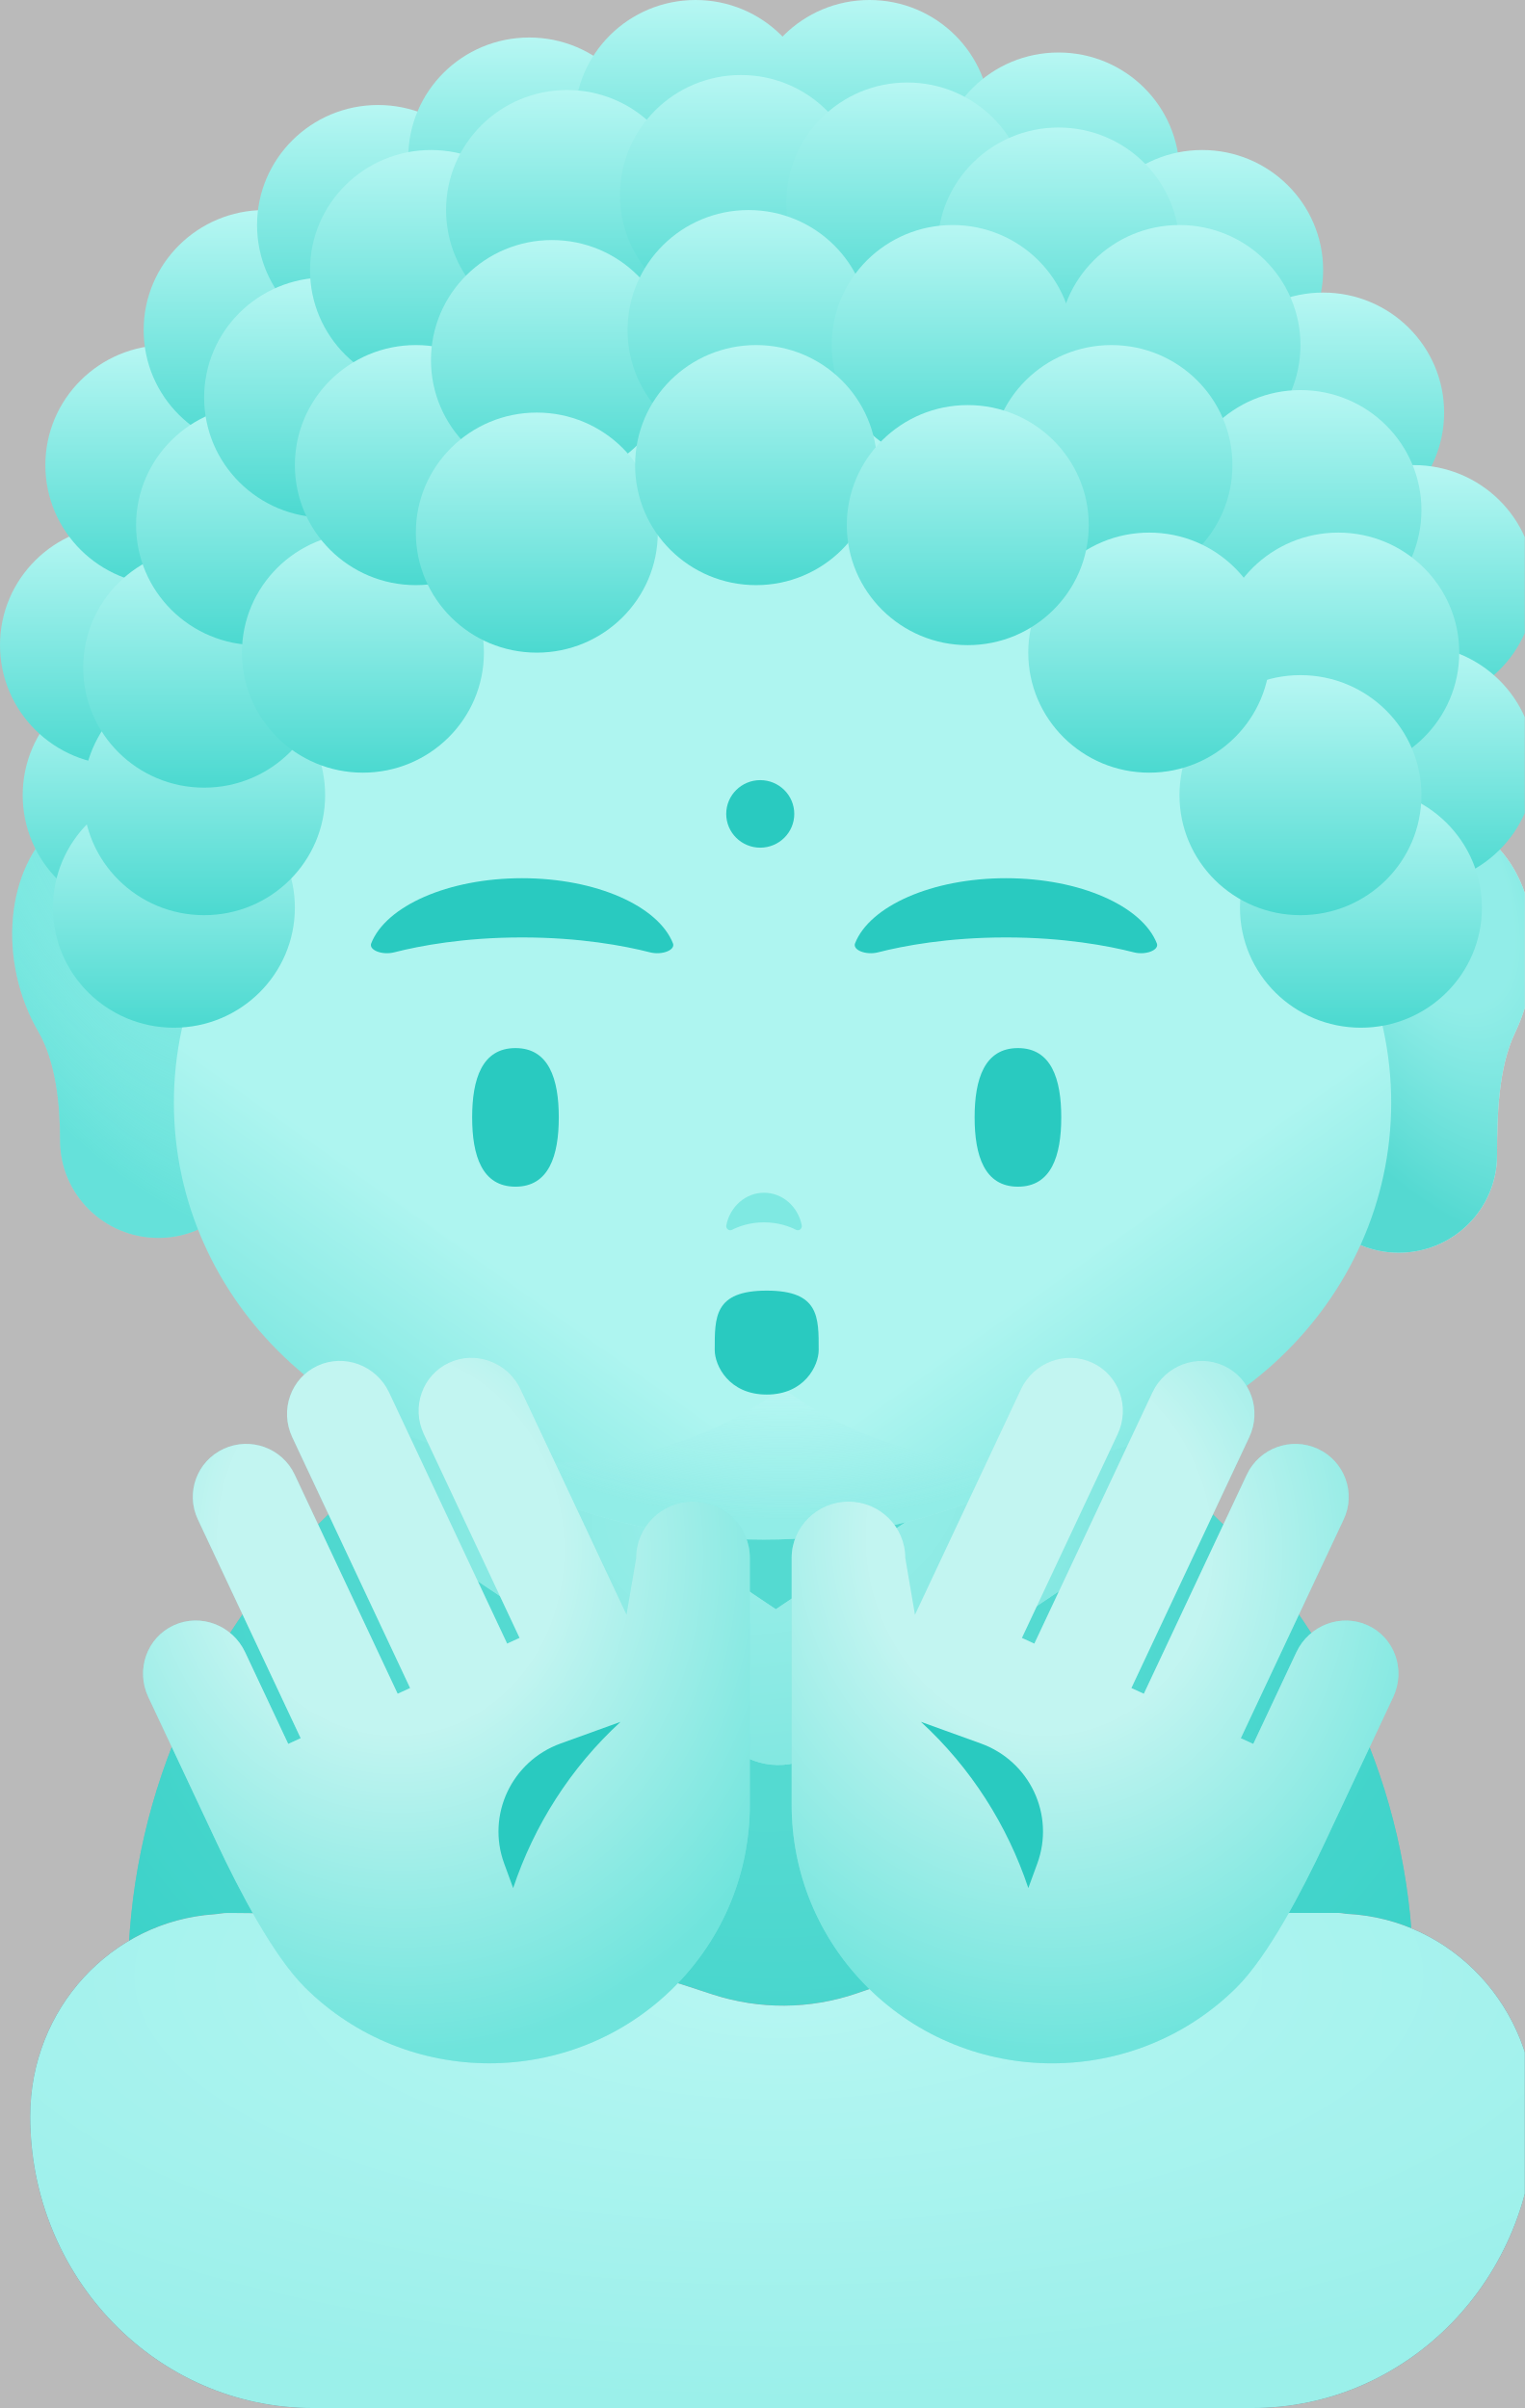
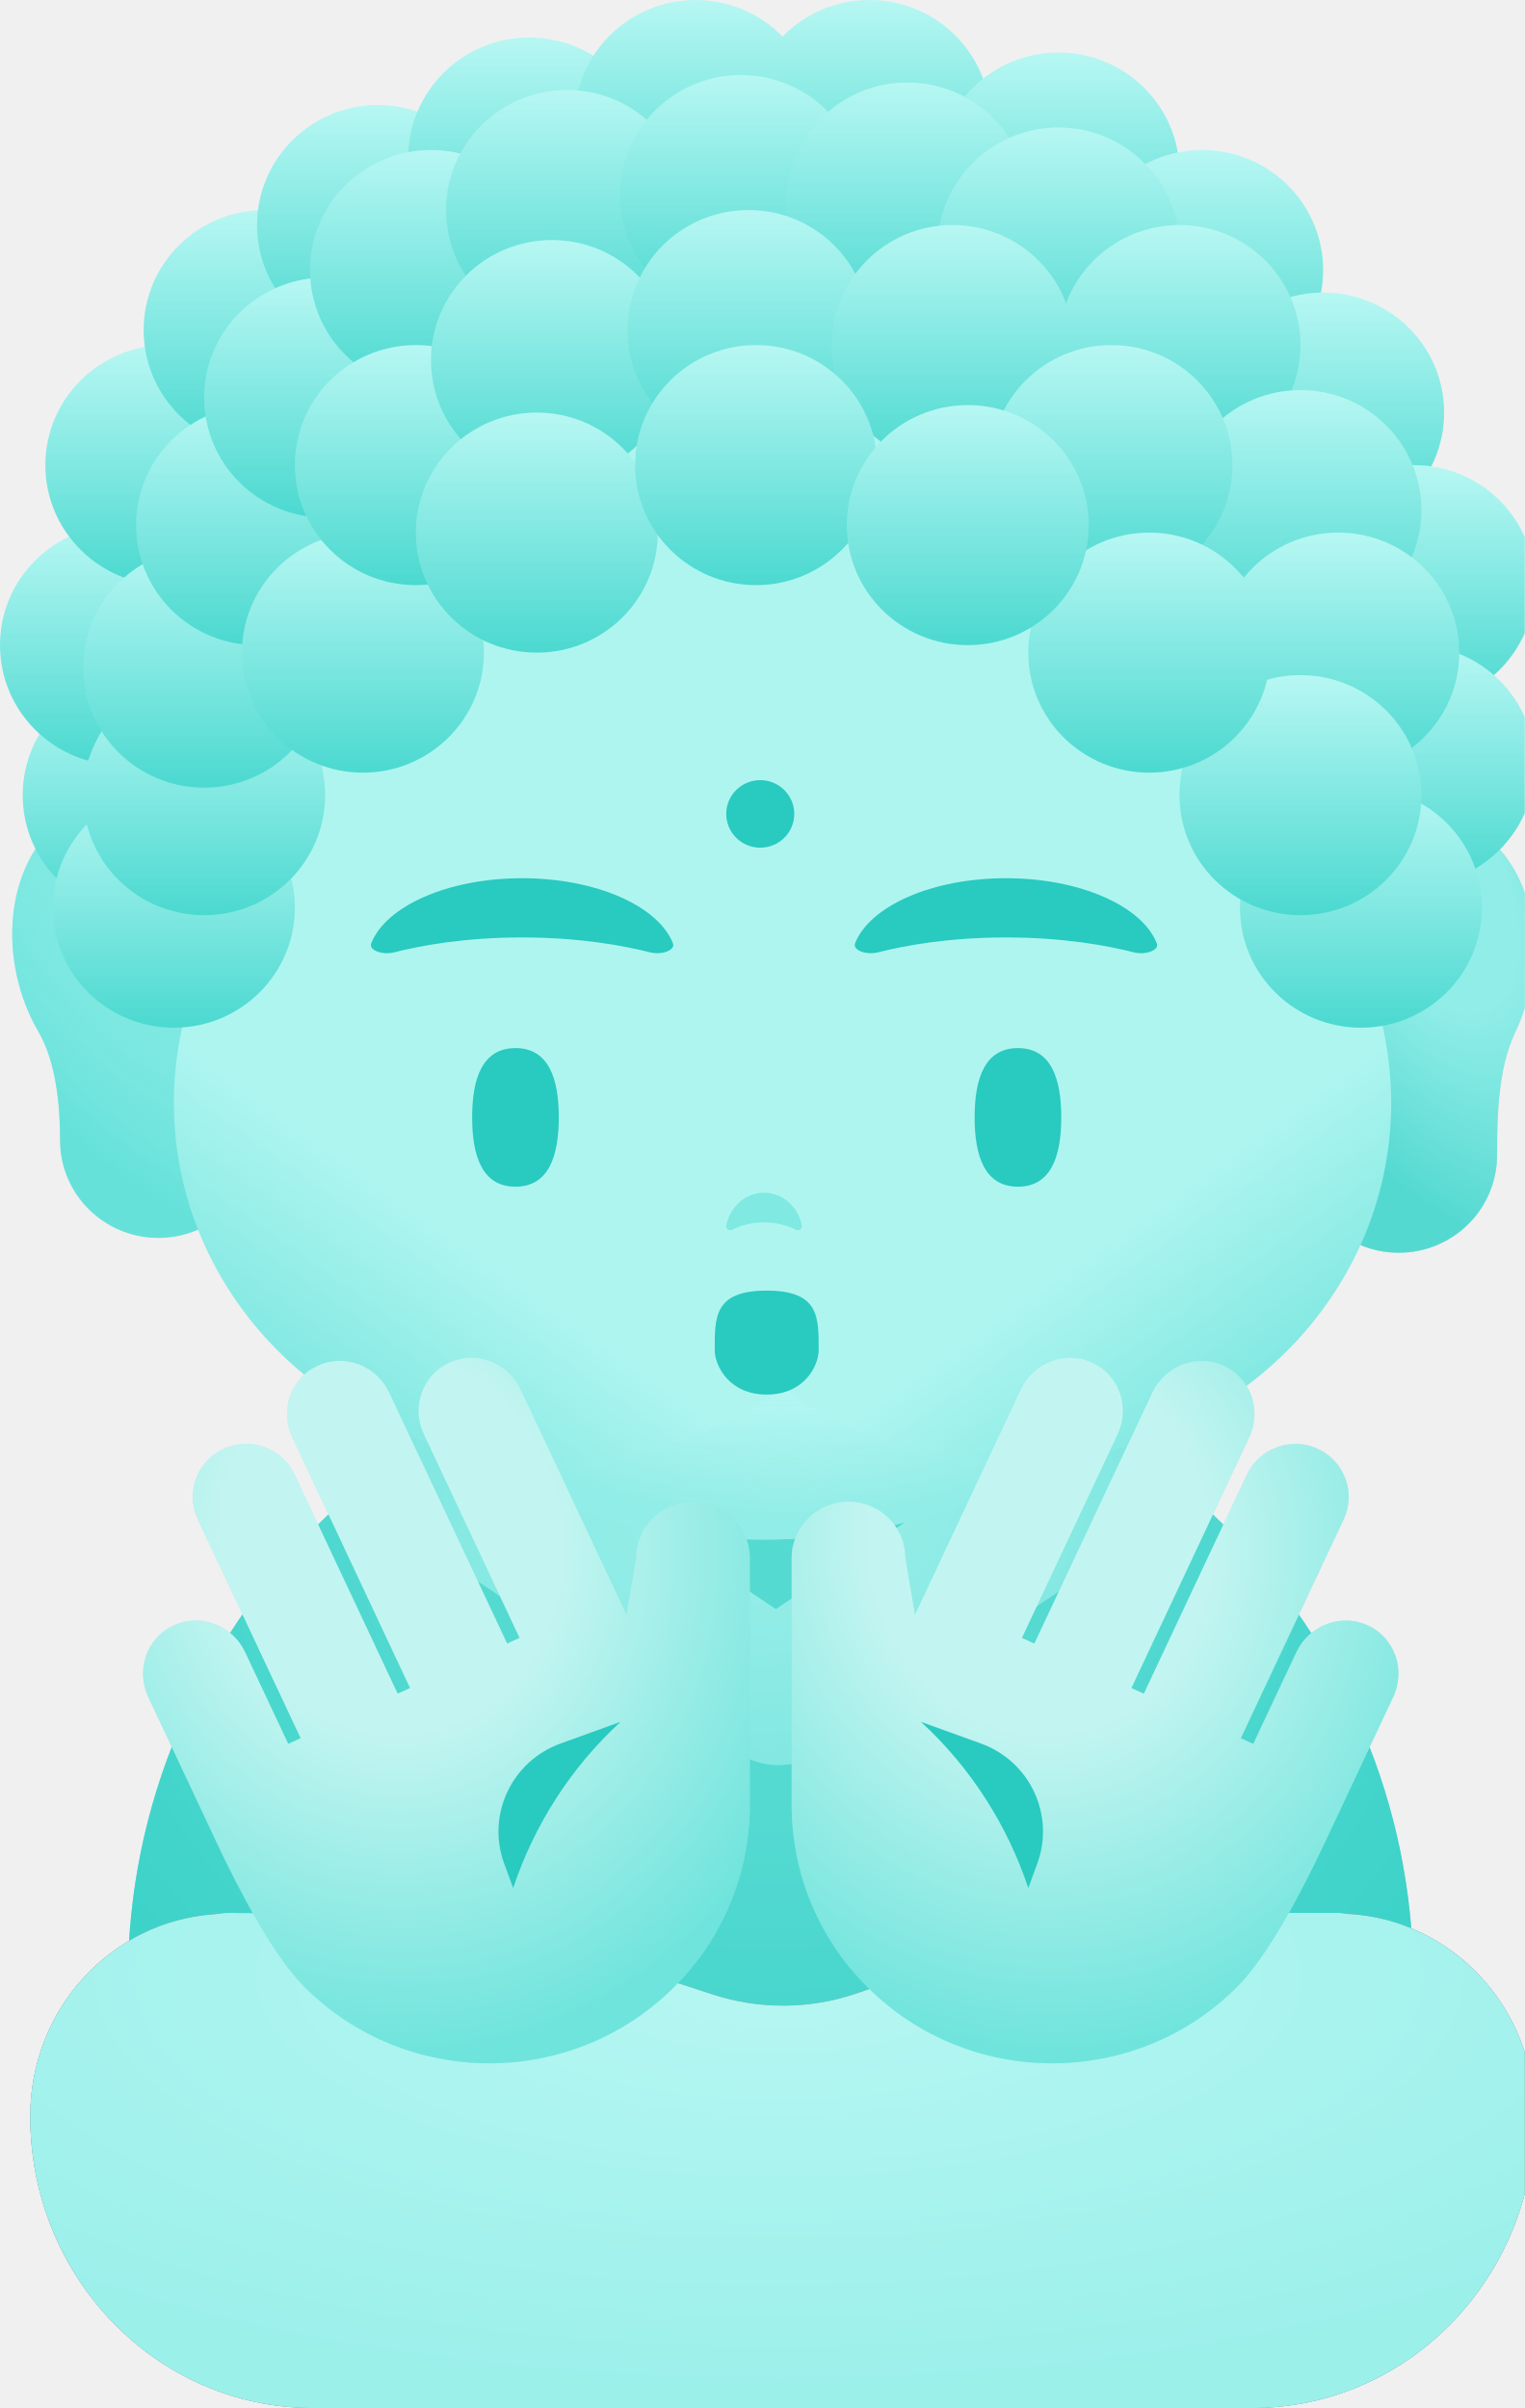
<svg xmlns="http://www.w3.org/2000/svg" width="88" height="139" viewBox="0 0 88 139" fill="none">
-   <rect width="88" height="139" fill="#F5F5F5" />
  <g id="ì ì Components">
-     <path d="M-4874 -694C-4874 -695.105 -4873.1 -696 -4872 -696H751C752.104 -696 753 -695.105 753 -694V6502C753 6503.1 752.104 6504 751 6504H-4872C-4873.1 6504 -4874 6503.1 -4874 6502V-694Z" fill="#2D2D2D" />
-     <path d="M-4872 -696V-695H751V-696V-697H-4872V-696ZM753 -694H752V6502H753H754V-694H753ZM751 6504V6503H-4872V6504V6505H751V6504ZM-4874 6502H-4873V-694H-4874H-4875V6502H-4874ZM-4872 6504V6503C-4872.55 6503 -4873 6502.55 -4873 6502H-4874H-4875C-4875 6503.66 -4873.66 6505 -4872 6505V6504ZM753 6502H752C752 6502.55 751.552 6503 751 6503V6504V6505C752.657 6505 754 6503.66 754 6502H753ZM751 -696V-695C751.552 -695 752 -694.552 752 -694H753H754C754 -695.657 752.657 -697 751 -697V-696ZM-4872 -696V-697C-4873.66 -697 -4875 -695.657 -4875 -694H-4874H-4873C-4873 -694.552 -4872.55 -695 -4872 -695V-696Z" fill="black" fill-opacity="0.1" />
    <g id="ë¶ì²">
-       <path d="M-608 -597C-608 -598.105 -607.105 -599 -606 -599H565C566.105 -599 567 -598.105 567 -597V1009C567 1010.1 566.105 1011 565 1011H-606C-607.105 1011 -608 1010.1 -608 1009V-597Z" fill="#BABABA" />
-       <path d="M-606 -599V-598H565V-599V-600H-606V-599ZM567 -597H566V1009H567H568V-597H567ZM565 1011V1010H-606V1011V1012H565V1011ZM-608 1009H-607V-597H-608H-609V1009H-608ZM-606 1011V1010C-606.552 1010 -607 1009.55 -607 1009H-608H-609C-609 1010.66 -607.657 1012 -606 1012V1011ZM567 1009H566C566 1009.55 565.552 1010 565 1010V1011V1012C566.657 1012 568 1010.66 568 1009H567ZM565 -599V-598C565.552 -598 566 -597.552 566 -597H567H568C568 -598.657 566.657 -600 565 -600V-599ZM-606 -599V-600C-607.657 -600 -609 -598.657 -609 -597H-608H-607C-607 -597.552 -606.552 -598 -606 -598V-599Z" fill="black" fill-opacity="0.1" />
      <g id="ë¶ì²_2">
        <rect x="-424.5" y="-520.5" width="563" height="691" rx="4.5" stroke="#9747FF" stroke-dasharray="10 5" />
        <g id="íì =ì°ë¦¼, ìì=ë¯¼í¸">
          <g id="art" clip-path="url(#clip0_260_4375)">
            <g id="ë¶ì²_3">
              <g id="Group 5">
                <g id="Rectangle 33">
                  <path d="M7.38 114.342C7.38 93.853 23.989 77.244 44.477 77.244C64.966 77.244 81.575 93.853 81.575 114.342V130.187H7.38V114.342Z" fill="#29CAC0" />
                  <path d="M7.38 114.342C7.38 93.853 23.989 77.244 44.477 77.244C64.966 77.244 81.575 93.853 81.575 114.342V130.187H7.38V114.342Z" fill="url(#paint0_radial_260_4375)" fill-opacity="0.5" />
                </g>
                <g id="Union">
                  <path d="M61.428 81.712C63.318 80.443 65.878 80.947 67.147 82.837C68.416 84.728 67.912 87.289 66.022 88.558L47.219 101.184C45.561 102.297 43.387 102.047 42.021 100.693C41.583 100.579 41.155 100.392 40.758 100.126L23.531 88.558C21.641 87.289 21.137 84.728 22.406 82.837C23.675 80.947 26.236 80.443 28.126 81.712L44.776 92.893L61.428 81.712Z" fill="#BBF7F3" />
                  <path d="M61.428 81.712C63.318 80.443 65.878 80.947 67.147 82.837C68.416 84.728 67.912 87.289 66.022 88.558L47.219 101.184C45.561 102.297 43.387 102.047 42.021 100.693C41.583 100.579 41.155 100.392 40.758 100.126L23.531 88.558C21.641 87.289 21.137 84.728 22.406 82.837C23.675 80.947 26.236 80.443 28.126 81.712L44.776 92.893L61.428 81.712Z" fill="url(#paint1_radial_260_4375)" fill-opacity="0.5" />
                </g>
                <path id="Union_2" d="M76.784 48.502C78.435 46.458 81.506 46.87 83.738 47.355C87.269 48.124 89.295 52.534 88.263 57.206C88.072 58.068 87.791 58.878 87.436 59.622C86.465 61.66 86.401 64.427 86.401 66.685C86.401 69.794 83.862 72.314 80.728 72.314C77.596 72.314 75.056 69.794 75.056 66.685C75.056 63.997 75.552 60.645 75.266 57.972C75.145 56.847 75.206 55.644 75.476 54.424C75.855 52.705 75.824 49.692 76.784 48.502Z" fill="#FFDBE4" />
                <g id="Union_3">
                  <path d="M76.784 48.502C78.435 46.458 81.506 46.87 83.738 47.355C87.269 48.124 89.295 52.534 88.263 57.206C88.072 58.068 87.791 58.878 87.436 59.622C86.465 61.66 86.401 64.427 86.401 66.685C86.401 69.794 83.862 72.314 80.728 72.314C77.596 72.314 75.056 69.794 75.056 66.685C75.056 63.997 75.552 60.645 75.266 57.972C75.145 56.847 75.206 55.644 75.476 54.424C75.855 52.705 75.824 49.692 76.784 48.502Z" fill="#7FE9E2" />
                  <path d="M76.784 48.502C78.435 46.458 81.506 46.87 83.738 47.355C87.269 48.124 89.295 52.534 88.263 57.206C88.072 58.068 87.791 58.878 87.436 59.622C86.465 61.66 86.401 64.427 86.401 66.685C86.401 69.794 83.862 72.314 80.728 72.314C77.596 72.314 75.056 69.794 75.056 66.685C75.056 63.997 75.552 60.645 75.266 57.972C75.145 56.847 75.206 55.644 75.476 54.424C75.855 52.705 75.824 49.692 76.784 48.502Z" fill="url(#paint2_radial_260_4375)" fill-opacity="0.5" />
                </g>
                <g id="Union_4">
                  <path d="M5.498 46.497C7.73 46.011 10.802 45.599 12.452 47.644C13.412 48.834 13.381 51.847 13.761 53.565C13.961 54.471 14.046 55.367 14.027 56.228C13.964 59.167 14.813 62.886 14.813 65.826C14.813 68.935 12.273 71.456 9.14 71.456C6.007 71.456 3.468 68.935 3.468 65.826C3.468 63.775 3.237 61.306 2.205 59.533C1.657 58.591 1.232 57.517 0.973 56.348C-0.059 51.676 1.967 47.265 5.498 46.497Z" fill="#7FE9E2" />
                  <path d="M5.498 46.497C7.73 46.011 10.802 45.599 12.452 47.644C13.412 48.834 13.381 51.847 13.761 53.565C13.961 54.471 14.046 55.367 14.027 56.228C13.964 59.167 14.813 62.886 14.813 65.826C14.813 68.935 12.273 71.456 9.14 71.456C6.007 71.456 3.468 68.935 3.468 65.826C3.468 63.775 3.237 61.306 2.205 59.533C1.657 58.591 1.232 57.517 0.973 56.348C-0.059 51.676 1.967 47.265 5.498 46.497Z" fill="url(#paint3_radial_260_4375)" fill-opacity="0.5" />
                </g>
                <path id="Vector" d="M45.066 87.74C63.578 87.74 78.584 72.849 78.584 54.479C78.584 36.109 63.578 21.218 45.066 21.218C26.555 21.218 11.548 36.109 11.548 54.479C11.548 72.849 26.555 87.74 45.066 87.74Z" fill="url(#paint4_linear_260_4375)" />
                <g id="Vector_2">
                  <path d="M44.91 88.01C63.573 88.01 78.702 73.312 78.702 55.181C78.702 37.05 63.573 22.352 44.91 22.352C26.247 22.352 11.118 37.05 11.118 55.181C11.118 73.312 26.247 88.01 44.91 88.01Z" fill="#B7F7F3" />
                  <path d="M44.91 88.01C63.573 88.01 78.702 73.312 78.702 55.181C78.702 37.05 63.573 22.352 44.91 22.352C26.247 22.352 11.118 37.05 11.118 55.181C11.118 73.312 26.247 88.01 44.91 88.01Z" fill="url(#paint5_radial_260_4375)" fill-opacity="0.5" />
                </g>
                <g id="Vector_3">
                  <path d="M44.079 88.874C62.59 88.874 77.597 73.983 77.597 55.613C77.597 37.243 62.59 22.352 44.079 22.352C25.567 22.352 10.56 37.243 10.56 55.613C10.56 73.983 25.567 88.874 44.079 88.874Z" fill="#B7F7F3" />
                  <path d="M44.079 88.874C62.59 88.874 77.597 73.983 77.597 55.613C77.597 37.243 62.59 22.352 44.079 22.352C25.567 22.352 10.56 37.243 10.56 55.613C10.56 73.983 25.567 88.874 44.079 88.874Z" fill="url(#paint6_radial_260_4375)" fill-opacity="0.5" />
                </g>
                <path id="Vector_4" d="M31.854 84.439C43.904 84.439 53.673 75.133 53.673 63.654C53.673 52.175 43.904 42.869 31.854 42.869C19.805 42.869 10.036 52.175 10.036 63.654C10.036 75.133 19.805 84.439 31.854 84.439Z" fill="url(#paint7_linear_260_4375)" />
                <path id="Vector_5" d="M58.474 84.439C70.523 84.439 80.292 75.133 80.292 63.654C80.292 52.175 70.523 42.869 58.474 42.869C46.424 42.869 36.655 52.175 36.655 63.654C36.655 75.133 46.424 84.439 58.474 84.439Z" fill="url(#paint8_linear_260_4375)" />
                <path id="Vector_6" d="M45.202 77.134C64.723 77.134 80.548 61.431 80.548 42.06C80.548 22.688 64.723 6.985 45.202 6.985C25.681 6.985 9.856 22.688 9.856 42.06C9.856 61.431 25.681 77.134 45.202 77.134Z" fill="#AEF5F0" />
                <g id="Group 44">
                  <path id="Vector_7" d="M8.291 52.828C12.147 52.828 15.273 49.726 15.273 45.9C15.273 42.074 12.147 38.972 8.291 38.972C4.435 38.972 1.31 42.074 1.31 45.9C1.31 49.726 4.435 52.828 8.291 52.828Z" fill="url(#paint9_linear_260_4375)" />
                  <path id="Vector_8" d="M6.982 44.168C10.838 44.168 13.964 41.066 13.964 37.24C13.964 33.413 10.838 30.311 6.982 30.311C3.126 30.311 0 33.413 0 37.24C0 41.066 3.126 44.168 6.982 44.168Z" fill="url(#paint10_linear_260_4375)" />
                  <path id="Vector_9" d="M9.6 33.776C13.456 33.776 16.582 30.674 16.582 26.848C16.582 23.021 13.456 19.919 9.6 19.919C5.744 19.919 2.618 23.021 2.618 26.848C2.618 30.674 5.744 33.776 9.6 33.776Z" fill="url(#paint11_linear_260_4375)" />
                  <path id="Vector_10" d="M15.273 25.981C19.129 25.981 22.255 22.879 22.255 19.053C22.255 15.226 19.129 12.125 15.273 12.125C11.417 12.125 8.291 15.226 8.291 19.053C8.291 22.879 11.417 25.981 15.273 25.981Z" fill="url(#paint12_linear_260_4375)" />
                  <path id="Vector_11" d="M21.818 19.919C25.674 19.919 28.8 16.817 28.8 12.991C28.8 9.164 25.674 6.062 21.818 6.062C17.962 6.062 14.836 9.164 14.836 12.991C14.836 16.817 17.962 19.919 21.818 19.919Z" fill="url(#paint13_linear_260_4375)" />
                  <path id="Vector_12" d="M30.545 16.022C34.401 16.022 37.527 12.92 37.527 9.094C37.527 5.267 34.401 2.165 30.545 2.165C26.689 2.165 23.564 5.267 23.564 9.094C23.564 12.92 26.689 16.022 30.545 16.022Z" fill="url(#paint14_linear_260_4375)" />
                  <path id="Vector_13" d="M40.146 13.857C44.002 13.857 47.128 10.755 47.128 6.928C47.128 3.102 44.002 -0 40.146 -0C36.29 -0 33.164 3.102 33.164 6.928C33.164 10.755 36.29 13.857 40.146 13.857Z" fill="url(#paint15_linear_260_4375)" />
                  <path id="Vector_14" d="M50.182 13.857C54.038 13.857 57.164 10.755 57.164 6.928C57.164 3.102 54.038 -9.15527e-05 50.182 -9.15527e-05C46.326 -9.15527e-05 43.2 3.102 43.2 6.928C43.2 10.755 46.326 13.857 50.182 13.857Z" fill="url(#paint16_linear_260_4375)" />
                  <path id="Vector_15" d="M61.091 16.888C64.947 16.888 68.073 13.786 68.073 9.96C68.073 6.133 64.947 3.031 61.091 3.031C57.235 3.031 54.109 6.133 54.109 9.96C54.109 13.786 57.235 16.888 61.091 16.888Z" fill="url(#paint17_linear_260_4375)" />
                  <path id="Vector_16" d="M69.382 22.517C73.238 22.517 76.364 19.415 76.364 15.588C76.364 11.762 73.238 8.66 69.382 8.66C65.526 8.66 62.4 11.762 62.4 15.588C62.4 19.415 65.526 22.517 69.382 22.517Z" fill="url(#paint18_linear_260_4375)" />
                  <path id="Vector_17" d="M76.365 30.744C80.221 30.744 83.347 27.643 83.347 23.816C83.347 19.99 80.221 16.888 76.365 16.888C72.509 16.888 69.383 19.99 69.383 23.816C69.383 27.643 72.509 30.744 76.365 30.744Z" fill="url(#paint19_linear_260_4375)" />
                  <path id="Vector_18" d="M81.601 40.704C85.457 40.704 88.583 37.602 88.583 33.776C88.583 29.95 85.457 26.848 81.601 26.848C77.745 26.848 74.619 29.95 74.619 33.776C74.619 37.602 77.745 40.704 81.601 40.704Z" fill="url(#paint20_linear_260_4375)" />
                  <path id="Vector_19" d="M81.601 51.096C85.457 51.096 88.583 47.994 88.583 44.168C88.583 40.341 85.457 37.239 81.601 37.239C77.745 37.239 74.619 40.341 74.619 44.168C74.619 47.994 77.745 51.096 81.601 51.096Z" fill="url(#paint21_linear_260_4375)" />
                  <path id="Vector_20" d="M78.546 59.323C82.402 59.323 85.528 56.221 85.528 52.395C85.528 48.569 82.402 45.467 78.546 45.467C74.69 45.467 71.564 48.569 71.564 52.395C71.564 56.221 74.69 59.323 78.546 59.323Z" fill="url(#paint22_linear_260_4375)" />
                  <path id="Vector_21" d="M10.037 59.323C13.893 59.323 17.018 56.221 17.018 52.395C17.018 48.569 13.893 45.467 10.037 45.467C6.181 45.467 3.055 48.569 3.055 52.395C3.055 56.221 6.181 59.323 10.037 59.323Z" fill="url(#paint23_linear_260_4375)" />
                  <path id="Vector_22" d="M11.783 52.828C15.639 52.828 18.765 49.726 18.765 45.9C18.765 42.074 15.639 38.972 11.783 38.972C7.927 38.972 4.801 42.074 4.801 45.9C4.801 49.726 7.927 52.828 11.783 52.828Z" fill="url(#paint24_linear_260_4375)" />
                  <path id="Vector_23" d="M11.783 45.467C15.639 45.467 18.765 42.365 18.765 38.539C18.765 34.712 15.639 31.61 11.783 31.61C7.927 31.61 4.801 34.712 4.801 38.539C4.801 42.365 7.927 45.467 11.783 45.467Z" fill="url(#paint25_linear_260_4375)" />
                  <path id="Vector_24" d="M14.836 37.24C18.692 37.24 21.818 34.138 21.818 30.311C21.818 26.485 18.692 23.383 14.836 23.383C10.98 23.383 7.854 26.485 7.854 30.311C7.854 34.138 10.98 37.24 14.836 37.24Z" fill="url(#paint26_linear_260_4375)" />
                  <path id="Vector_25" d="M18.764 29.878C22.62 29.878 25.746 26.776 25.746 22.95C25.746 19.123 22.62 16.022 18.764 16.022C14.908 16.022 11.782 19.123 11.782 22.95C11.782 26.776 14.908 29.878 18.764 29.878Z" fill="url(#paint27_linear_260_4375)" />
                  <path id="Vector_26" d="M24.873 22.517C28.729 22.517 31.855 19.415 31.855 15.588C31.855 11.762 28.729 8.66 24.873 8.66C21.017 8.66 17.892 11.762 17.892 15.588C17.892 19.415 21.017 22.517 24.873 22.517Z" fill="url(#paint28_linear_260_4375)" />
                  <path id="Vector_27" d="M32.727 19.053C36.583 19.053 39.709 15.951 39.709 12.124C39.709 8.298 36.583 5.196 32.727 5.196C28.871 5.196 25.745 8.298 25.745 12.124C25.745 15.951 28.871 19.053 32.727 19.053Z" fill="url(#paint29_linear_260_4375)" />
                  <path id="Vector_28" d="M42.764 18.187C46.62 18.187 49.746 15.085 49.746 11.258C49.746 7.432 46.62 4.33 42.764 4.33C38.908 4.33 35.782 7.432 35.782 11.258C35.782 15.085 38.908 18.187 42.764 18.187Z" fill="url(#paint30_linear_260_4375)" />
                  <path id="Vector_29" d="M52.365 18.619C56.221 18.619 59.346 15.518 59.346 11.691C59.346 7.865 56.221 4.763 52.365 4.763C48.509 4.763 45.383 7.865 45.383 11.691C45.383 15.518 48.509 18.619 52.365 18.619Z" fill="url(#paint31_linear_260_4375)" />
                  <path id="Vector_30" d="M61.091 21.218C64.947 21.218 68.073 18.116 68.073 14.29C68.073 10.463 64.947 7.361 61.091 7.361C57.235 7.361 54.109 10.463 54.109 14.29C54.109 18.116 57.235 21.218 61.091 21.218Z" fill="url(#paint32_linear_260_4375)" />
                  <path id="Vector_31" d="M68.074 26.847C71.93 26.847 75.055 23.745 75.055 19.919C75.055 16.092 71.93 12.99 68.074 12.99C64.218 12.99 61.092 16.092 61.092 19.919C61.092 23.745 64.218 26.847 68.074 26.847Z" fill="url(#paint33_linear_260_4375)" />
                  <path id="Vector_32" d="M75.055 36.373C78.911 36.373 82.037 33.272 82.037 29.445C82.037 25.619 78.911 22.517 75.055 22.517C71.199 22.517 68.073 25.619 68.073 29.445C68.073 33.272 71.199 36.373 75.055 36.373Z" fill="url(#paint34_linear_260_4375)" />
                  <path id="Vector_33" d="M77.238 44.601C81.094 44.601 84.22 41.499 84.22 37.672C84.22 33.846 81.094 30.744 77.238 30.744C73.382 30.744 70.256 33.846 70.256 37.672C70.256 41.499 73.382 44.601 77.238 44.601Z" fill="url(#paint35_linear_260_4375)" />
                  <path id="Vector_34" d="M75.055 52.828C78.911 52.828 82.037 49.726 82.037 45.9C82.037 42.074 78.911 38.972 75.055 38.972C71.199 38.972 68.073 42.074 68.073 45.9C68.073 49.726 71.199 52.828 75.055 52.828Z" fill="url(#paint36_linear_260_4375)" />
                  <path id="Vector_35" d="M20.946 44.601C24.802 44.601 27.928 41.499 27.928 37.672C27.928 33.846 24.802 30.744 20.946 30.744C17.09 30.744 13.964 33.846 13.964 37.672C13.964 41.499 17.09 44.601 20.946 44.601Z" fill="url(#paint37_linear_260_4375)" />
                  <path id="Vector_36" d="M24 33.776C27.856 33.776 30.982 30.674 30.982 26.848C30.982 23.021 27.856 19.919 24 19.919C20.144 19.919 17.019 23.021 17.019 26.848C17.019 30.674 20.144 33.776 24 33.776Z" fill="url(#paint38_linear_260_4375)" />
                  <path id="Vector_37" d="M31.855 27.713C35.711 27.713 38.837 24.611 38.837 20.785C38.837 16.958 35.711 13.857 31.855 13.857C27.999 13.857 24.873 16.958 24.873 20.785C24.873 24.611 27.999 27.713 31.855 27.713Z" fill="url(#paint39_linear_260_4375)" />
                  <path id="Vector_38" d="M43.201 25.981C47.057 25.981 50.182 22.879 50.182 19.053C50.182 15.226 47.057 12.125 43.201 12.125C39.345 12.125 36.219 15.226 36.219 19.053C36.219 22.879 39.345 25.981 43.201 25.981Z" fill="url(#paint40_linear_260_4375)" />
                  <path id="Vector_39" d="M54.982 26.847C58.838 26.847 61.964 23.745 61.964 19.919C61.964 16.092 58.838 12.99 54.982 12.99C51.126 12.99 48 16.092 48 19.919C48 23.745 51.126 26.847 54.982 26.847Z" fill="url(#paint41_linear_260_4375)" />
                  <path id="Vector_40" d="M64.146 33.776C68.002 33.776 71.128 30.674 71.128 26.848C71.128 23.021 68.002 19.919 64.146 19.919C60.29 19.919 57.164 23.021 57.164 26.848C57.164 30.674 60.29 33.776 64.146 33.776Z" fill="url(#paint42_linear_260_4375)" />
                  <path id="Vector_41" d="M66.328 44.601C70.183 44.601 73.309 41.499 73.309 37.672C73.309 33.846 70.183 30.744 66.328 30.744C62.472 30.744 59.346 33.846 59.346 37.672C59.346 41.499 62.472 44.601 66.328 44.601Z" fill="url(#paint43_linear_260_4375)" />
                  <path id="Vector_42" d="M30.982 37.673C34.838 37.673 37.964 34.571 37.964 30.744C37.964 26.918 34.838 23.816 30.982 23.816C27.126 23.816 24 26.918 24 30.744C24 34.571 27.126 37.673 30.982 37.673Z" fill="url(#paint44_linear_260_4375)" />
                  <path id="Vector_43" d="M43.637 33.776C47.493 33.776 50.619 30.674 50.619 26.848C50.619 23.021 47.493 19.919 43.637 19.919C39.781 19.919 36.655 23.021 36.655 26.848C36.655 30.674 39.781 33.776 43.637 33.776Z" fill="url(#paint45_linear_260_4375)" />
                  <path id="Vector_44" d="M55.855 37.24C59.711 37.24 62.837 34.138 62.837 30.311C62.837 26.485 59.711 23.383 55.855 23.383C51.999 23.383 48.873 26.485 48.873 30.311C48.873 34.138 51.999 37.24 55.855 37.24Z" fill="url(#paint46_linear_260_4375)" />
                </g>
                <path id="Vector 1" d="M24.953 103.281C24.085 103.281 23.868 110.803 23.868 114.564L25.821 118.035C25.893 113.117 25.821 103.281 24.953 103.281Z" fill="#FFADC2" />
                <path id="Vector 2" d="M65.759 103.281C66.627 103.281 66.844 110.803 66.844 114.564L64.891 118.035C64.819 113.117 64.891 103.281 65.759 103.281Z" fill="#FFADC2" />
                <g id="Vector_45">
                  <path d="M74.013 110.42C66.715 110.42 59.467 111.63 52.564 113.999L49.452 115.067C46.751 115.993 43.837 116.014 41.124 115.129L39.452 114.582C31.025 111.827 22.215 110.424 13.349 110.424H13.113C12.858 110.424 12.618 110.485 12.366 110.501C6.443 110.906 1.745 115.943 1.745 122.162C1.745 131.462 9.045 139 18.05 139H72.277C81.282 139 88.582 131.462 88.582 122.162C88.582 115.887 83.8 110.804 77.802 110.482C77.604 110.473 77.415 110.42 77.214 110.42H74.016H74.013Z" fill="#4E5968" />
                  <path d="M74.013 110.42C66.715 110.42 59.467 111.63 52.564 113.999L49.452 115.067C46.751 115.993 43.837 116.014 41.124 115.129L39.452 114.582C31.025 111.827 22.215 110.424 13.349 110.424H13.113C12.858 110.424 12.618 110.485 12.366 110.501C6.443 110.906 1.745 115.943 1.745 122.162C1.745 131.462 9.045 139 18.05 139H72.277C81.282 139 88.582 131.462 88.582 122.162C88.582 115.887 83.8 110.804 77.802 110.482C77.604 110.473 77.415 110.42 77.214 110.42H74.016H74.013Z" fill="#B7F7F3" />
                  <path d="M74.013 110.42C66.715 110.42 59.467 111.63 52.564 113.999L49.452 115.067C46.751 115.993 43.837 116.014 41.124 115.129L39.452 114.582C31.025 111.827 22.215 110.424 13.349 110.424H13.113C12.858 110.424 12.618 110.485 12.366 110.501C6.443 110.906 1.745 115.943 1.745 122.162C1.745 131.462 9.045 139 18.05 139H72.277C81.282 139 88.582 131.462 88.582 122.162C88.582 115.887 83.8 110.804 77.802 110.482C77.604 110.473 77.415 110.42 77.214 110.42H74.016H74.013Z" fill="url(#paint47_radial_260_4375)" fill-opacity="0.5" />
                </g>
                <g id="Group 55">
                  <g id="Group 56">
                    <path id="Ellipse 38" d="M32.25 64.5C32.25 66.709 31.683 68.5 29.75 68.5C27.817 68.5 27.25 66.709 27.25 64.5C27.25 62.291 27.817 60.5 29.75 60.5C31.683 60.5 32.25 62.291 32.25 64.5Z" fill="#29CAC0" />
                    <path id="Ellipse 41" d="M61.25 64.5C61.25 66.709 60.683 68.5 58.75 68.5C56.817 68.5 56.25 66.709 56.25 64.5C56.25 62.291 56.817 60.5 58.75 60.5C60.683 60.5 61.25 62.291 61.25 64.5Z" fill="#29CAC0" />
                    <g id="Group 4">
                      <path id="Vector_46" d="M45.943 70.99C46.114 71.077 46.311 70.924 46.273 70.731C46.062 69.657 45.167 68.85 44.096 68.85C43.025 68.85 42.13 69.657 41.919 70.731C41.881 70.924 42.078 71.077 42.249 70.99C42.623 70.799 43.259 70.559 44.096 70.559C44.932 70.559 45.569 70.799 45.943 70.99Z" fill="#7FE9E2" />
                      <path id="Vector_47" d="M43.878 48.931C44.962 48.931 45.841 48.058 45.841 46.982C45.841 45.906 44.962 45.033 43.878 45.033C42.793 45.033 41.914 45.906 41.914 46.982C41.914 48.058 42.793 48.931 43.878 48.931Z" fill="#29CAC0" />
                      <path id="Vector_48" d="M37.52 54.974C38.205 55.149 38.992 54.842 38.84 54.455C37.994 52.307 34.416 50.694 30.132 50.694C25.847 50.694 22.269 52.307 21.424 54.455C21.271 54.842 22.058 55.149 22.744 54.974C24.238 54.593 26.784 54.113 30.132 54.113C33.476 54.113 36.025 54.593 37.52 54.974Z" fill="#29CAC0" />
                      <path id="Vector_49" d="M65.445 54.974C66.13 55.149 66.918 54.842 66.766 54.455C65.92 52.307 62.342 50.694 58.057 50.694C53.773 50.694 50.195 52.307 49.349 54.455C49.197 54.842 49.984 55.149 50.669 54.974C52.164 54.593 54.71 54.113 58.057 54.113C61.402 54.113 63.951 54.593 65.445 54.974Z" fill="#29CAC0" />
                    </g>
                    <path id="Ellipse 40" d="M47.25 77.929C47.25 78.822 46.434 80.5 44.25 80.5C42.067 80.5 41.25 78.822 41.25 77.929C41.25 76.035 41.209 74.5 44.25 74.5C47.291 74.5 47.25 76.035 47.25 77.929Z" fill="#29CAC0" />
                  </g>
                </g>
              </g>
              <g id="Group">
                <g id="Vector_50">
                  <path d="M78.949 93.826C77.406 93.112 75.556 93.806 74.819 95.375L72.332 100.667L71.613 100.338L77.549 87.707C78.27 86.174 77.603 84.351 76.06 83.635C74.516 82.922 72.682 83.587 71.961 85.12L66.016 97.771L65.296 97.442L72.098 82.965C72.834 81.399 72.18 79.551 70.636 78.838C69.093 78.124 67.246 78.814 66.51 80.38L59.697 94.877L58.978 94.548L64.505 82.787C65.24 81.221 64.586 79.374 63.043 78.66C61.5 77.946 59.652 78.636 58.916 80.202C58.916 80.202 58.916 80.204 58.916 80.206L52.807 93.209L52.25 89.936C52.25 88.138 50.781 86.679 48.97 86.679C47.158 86.679 45.69 88.136 45.69 89.936V104.185C45.69 108.003 47.157 111.821 50.093 114.735C55.964 120.561 65.485 120.561 71.356 114.735C73.183 112.921 75.163 109.123 76.437 106.414C76.658 105.945 76.904 105.418 77.134 104.929L77.221 104.746C77.341 104.491 77.451 104.257 77.549 104.047L80.407 97.962C81.145 96.391 80.492 94.539 78.949 93.826Z" fill="#85EAE3" />
                  <path d="M78.949 93.826C77.406 93.112 75.556 93.806 74.819 95.375L72.332 100.667L71.613 100.338L77.549 87.707C78.27 86.174 77.603 84.351 76.06 83.635C74.516 82.922 72.682 83.587 71.961 85.12L66.016 97.771L65.296 97.442L72.098 82.965C72.834 81.399 72.18 79.551 70.636 78.838C69.093 78.124 67.246 78.814 66.51 80.38L59.697 94.877L58.978 94.548L64.505 82.787C65.24 81.221 64.586 79.374 63.043 78.66C61.5 77.946 59.652 78.636 58.916 80.202C58.916 80.202 58.916 80.204 58.916 80.206L52.807 93.209L52.25 89.936C52.25 88.138 50.781 86.679 48.97 86.679C47.158 86.679 45.69 88.136 45.69 89.936V104.185C45.69 108.003 47.157 111.821 50.093 114.735C55.964 120.561 65.485 120.561 71.356 114.735C73.183 112.921 75.163 109.123 76.437 106.414C76.658 105.945 76.904 105.418 77.134 104.929L77.221 104.746C77.341 104.491 77.451 104.257 77.549 104.047L80.407 97.962C81.145 96.391 80.492 94.539 78.949 93.826Z" fill="url(#paint48_radial_260_4375)" fill-opacity="0.5" />
                </g>
                <g id="Vector_51">
                  <path d="M39.997 86.677C38.185 86.677 36.716 88.135 36.716 89.934L36.16 93.207L30.05 80.204C30.05 80.204 30.05 80.202 30.05 80.2C29.315 78.635 27.467 77.945 25.924 78.658C24.38 79.372 23.726 81.22 24.462 82.785L29.988 94.547L29.269 94.876L22.457 80.378C21.721 78.813 19.873 78.123 18.33 78.836C16.787 79.55 16.133 81.398 16.868 82.963L23.67 97.441L22.951 97.77L17.006 85.118C16.285 83.583 14.45 82.92 12.907 83.634C11.363 84.347 10.697 86.17 11.418 87.705L17.354 100.336L16.635 100.665L14.148 95.374C13.41 93.802 11.561 93.109 10.018 93.824C8.474 94.539 7.822 96.389 8.559 97.96L11.418 104.045C11.517 104.255 11.626 104.489 11.746 104.744L11.833 104.927C12.063 105.416 12.309 105.943 12.53 106.412C13.803 109.121 15.783 112.919 17.611 114.733C23.482 120.559 33.003 120.559 38.874 114.733C41.81 111.819 43.277 108.001 43.277 104.183V89.934C43.277 88.137 41.808 86.677 39.997 86.677Z" fill="#85EAE3" />
                  <path d="M39.997 86.677C38.185 86.677 36.716 88.135 36.716 89.934L36.16 93.207L30.05 80.204C30.05 80.204 30.05 80.202 30.05 80.2C29.315 78.635 27.467 77.945 25.924 78.658C24.38 79.372 23.726 81.22 24.462 82.785L29.988 94.547L29.269 94.876L22.457 80.378C21.721 78.813 19.873 78.123 18.33 78.836C16.787 79.55 16.133 81.398 16.868 82.963L23.67 97.441L22.951 97.77L17.006 85.118C16.285 83.583 14.45 82.92 12.907 83.634C11.363 84.347 10.697 86.17 11.418 87.705L17.354 100.336L16.635 100.665L14.148 95.374C13.41 93.802 11.561 93.109 10.018 93.824C8.474 94.539 7.822 96.389 8.559 97.96L11.418 104.045C11.517 104.255 11.626 104.489 11.746 104.744L11.833 104.927C12.063 105.416 12.309 105.943 12.53 106.412C13.803 109.121 15.783 112.919 17.611 114.733C23.482 120.559 33.003 120.559 38.874 114.733C41.81 111.819 43.277 108.001 43.277 104.183V89.934C43.277 88.137 41.808 86.677 39.997 86.677Z" fill="url(#paint49_radial_260_4375)" fill-opacity="0.5" />
                </g>
                <path id="Vector_52" d="M35.814 99.393L32.356 100.642C29.529 101.663 28.07 104.766 29.099 107.572L29.617 108.987C30.831 105.35 32.941 102.032 35.814 99.393Z" fill="#29CAC0" />
                <path id="Vector_53" d="M53.152 99.393L56.61 100.642C59.438 101.663 60.896 104.766 59.867 107.572L59.349 108.987C58.136 105.35 56.025 102.032 53.152 99.393Z" fill="#29CAC0" />
              </g>
            </g>
          </g>
        </g>
      </g>
    </g>
  </g>
  <defs>
    <radialGradient id="paint0_radial_260_4375" cx="0" cy="0" r="1" gradientUnits="userSpaceOnUse" gradientTransform="translate(44.3063 89.3454) rotate(90) scale(40.8414 49.4285)">
      <stop offset="0.401" stop-color="#7FE9E2" />
      <stop offset="1" stop-color="#4BD9D0" />
    </radialGradient>
    <radialGradient id="paint1_radial_260_4375" cx="0" cy="0" r="1" gradientTransform="matrix(-20.601 5.29627 3.92241 14.8695 44.8391 86.2661)" gradientUnits="userSpaceOnUse">
      <stop offset="0.023" stop-color="#7FE9E2" />
      <stop offset="1" stop-color="#4BD9D0" />
    </radialGradient>
    <radialGradient id="paint2_radial_260_4375" cx="0" cy="0" r="1" gradientTransform="matrix(1.8157e-07 19.053 -15.9408 -11.6142 81.6012 50.0135)" gradientUnits="userSpaceOnUse">
      <stop offset="0.369" stop-color="#A4F2ED" />
      <stop offset="1" stop-color="#29CAC0" />
    </radialGradient>
    <radialGradient id="paint3_radial_260_4375" cx="0" cy="0" r="1" gradientTransform="matrix(1.90097e-07 19.053 -16.6894 -11.6142 7.55702 49.1552)" gradientUnits="userSpaceOnUse">
      <stop stop-color="#A4F2ED" stop-opacity="0" />
      <stop offset="1" stop-color="#4CDAD2" />
    </radialGradient>
    <linearGradient id="paint4_linear_260_4375" x1="45.066" y1="21.218" x2="45.066" y2="87.74" gradientUnits="userSpaceOnUse">
      <stop stop-color="#FFDBE4" />
      <stop offset="1" stop-color="#FFCDD7" />
    </linearGradient>
    <radialGradient id="paint5_radial_260_4375" cx="0" cy="0" r="1" gradientTransform="matrix(3.48273e-06 33.9779 -36.3731 -1.44264 44.7892 52.9104)" gradientUnits="userSpaceOnUse">
      <stop offset="0.12" stop-color="#B7F7F3" />
      <stop offset="1" stop-color="#97EEE8" />
    </radialGradient>
    <radialGradient id="paint6_radial_260_4375" cx="0" cy="0" r="1" gradientTransform="matrix(3.45452e-06 34.4252 -36.0785 -1.46164 43.9588 53.3127)" gradientUnits="userSpaceOnUse">
      <stop offset="0.771" stop-color="#4AD9D0" stop-opacity="0" />
      <stop offset="1" stop-color="#4BD9D0" stop-opacity="0.7" />
    </radialGradient>
    <linearGradient id="paint7_linear_260_4375" x1="25.696" y1="70.897" x2="16.987" y2="83.185" gradientUnits="userSpaceOnUse">
      <stop stop-color="#AEF5F0" />
      <stop offset="1" stop-color="#77E5DE" />
    </linearGradient>
    <linearGradient id="paint8_linear_260_4375" x1="64.632" y1="70.897" x2="73.341" y2="83.185" gradientUnits="userSpaceOnUse">
      <stop stop-color="#AEF5F0" />
      <stop offset="1" stop-color="#77E5DE" />
    </linearGradient>
    <linearGradient id="paint9_linear_260_4375" x1="8.291" y1="38.972" x2="8.291" y2="52.828" gradientUnits="userSpaceOnUse">
      <stop stop-color="#B7F7F3" />
      <stop offset="1" stop-color="#4BD9D0" />
    </linearGradient>
    <linearGradient id="paint10_linear_260_4375" x1="6.982" y1="30.311" x2="6.982" y2="44.168" gradientUnits="userSpaceOnUse">
      <stop stop-color="#B7F7F3" />
      <stop offset="1" stop-color="#4BD9D0" />
    </linearGradient>
    <linearGradient id="paint11_linear_260_4375" x1="9.6" y1="19.919" x2="9.6" y2="33.776" gradientUnits="userSpaceOnUse">
      <stop stop-color="#B7F7F3" />
      <stop offset="1" stop-color="#4BD9D0" />
    </linearGradient>
    <linearGradient id="paint12_linear_260_4375" x1="15.273" y1="12.125" x2="15.273" y2="25.981" gradientUnits="userSpaceOnUse">
      <stop stop-color="#B7F7F3" />
      <stop offset="1" stop-color="#4BD9D0" />
    </linearGradient>
    <linearGradient id="paint13_linear_260_4375" x1="21.818" y1="6.062" x2="21.818" y2="19.919" gradientUnits="userSpaceOnUse">
      <stop stop-color="#B7F7F3" />
      <stop offset="1" stop-color="#4BD9D0" />
    </linearGradient>
    <linearGradient id="paint14_linear_260_4375" x1="30.545" y1="2.165" x2="30.545" y2="16.022" gradientUnits="userSpaceOnUse">
      <stop stop-color="#B7F7F3" />
      <stop offset="1" stop-color="#4BD9D0" />
    </linearGradient>
    <linearGradient id="paint15_linear_260_4375" x1="40.146" y1="-0" x2="40.146" y2="13.857" gradientUnits="userSpaceOnUse">
      <stop stop-color="#B7F7F3" />
      <stop offset="1" stop-color="#4BD9D0" />
    </linearGradient>
    <linearGradient id="paint16_linear_260_4375" x1="50.182" y1="-9.15527e-05" x2="50.182" y2="13.857" gradientUnits="userSpaceOnUse">
      <stop stop-color="#B7F7F3" />
      <stop offset="1" stop-color="#4BD9D0" />
    </linearGradient>
    <linearGradient id="paint17_linear_260_4375" x1="61.091" y1="3.031" x2="61.091" y2="16.888" gradientUnits="userSpaceOnUse">
      <stop stop-color="#B7F7F3" />
      <stop offset="1" stop-color="#4BD9D0" />
    </linearGradient>
    <linearGradient id="paint18_linear_260_4375" x1="69.382" y1="8.66" x2="69.382" y2="22.517" gradientUnits="userSpaceOnUse">
      <stop stop-color="#B7F7F3" />
      <stop offset="1" stop-color="#4BD9D0" />
    </linearGradient>
    <linearGradient id="paint19_linear_260_4375" x1="76.365" y1="16.888" x2="76.365" y2="30.744" gradientUnits="userSpaceOnUse">
      <stop stop-color="#B7F7F3" />
      <stop offset="1" stop-color="#4BD9D0" />
    </linearGradient>
    <linearGradient id="paint20_linear_260_4375" x1="81.601" y1="26.848" x2="81.601" y2="40.704" gradientUnits="userSpaceOnUse">
      <stop stop-color="#B7F7F3" />
      <stop offset="1" stop-color="#4BD9D0" />
    </linearGradient>
    <linearGradient id="paint21_linear_260_4375" x1="81.601" y1="37.239" x2="81.601" y2="51.096" gradientUnits="userSpaceOnUse">
      <stop stop-color="#B7F7F3" />
      <stop offset="1" stop-color="#4BD9D0" />
    </linearGradient>
    <linearGradient id="paint22_linear_260_4375" x1="78.546" y1="45.467" x2="78.546" y2="59.323" gradientUnits="userSpaceOnUse">
      <stop stop-color="#B7F7F3" />
      <stop offset="1" stop-color="#4BD9D0" />
    </linearGradient>
    <linearGradient id="paint23_linear_260_4375" x1="10.037" y1="45.467" x2="10.037" y2="59.323" gradientUnits="userSpaceOnUse">
      <stop stop-color="#B7F7F3" />
      <stop offset="1" stop-color="#4BD9D0" />
    </linearGradient>
    <linearGradient id="paint24_linear_260_4375" x1="11.783" y1="38.972" x2="11.783" y2="52.828" gradientUnits="userSpaceOnUse">
      <stop stop-color="#B7F7F3" />
      <stop offset="1" stop-color="#4BD9D0" />
    </linearGradient>
    <linearGradient id="paint25_linear_260_4375" x1="11.783" y1="31.61" x2="11.783" y2="45.467" gradientUnits="userSpaceOnUse">
      <stop stop-color="#B7F7F3" />
      <stop offset="1" stop-color="#4BD9D0" />
    </linearGradient>
    <linearGradient id="paint26_linear_260_4375" x1="14.836" y1="23.383" x2="14.836" y2="37.24" gradientUnits="userSpaceOnUse">
      <stop stop-color="#B7F7F3" />
      <stop offset="1" stop-color="#4BD9D0" />
    </linearGradient>
    <linearGradient id="paint27_linear_260_4375" x1="18.764" y1="16.022" x2="18.764" y2="29.878" gradientUnits="userSpaceOnUse">
      <stop stop-color="#B7F7F3" />
      <stop offset="1" stop-color="#4BD9D0" />
    </linearGradient>
    <linearGradient id="paint28_linear_260_4375" x1="24.873" y1="8.66" x2="24.873" y2="22.517" gradientUnits="userSpaceOnUse">
      <stop stop-color="#B7F7F3" />
      <stop offset="1" stop-color="#4BD9D0" />
    </linearGradient>
    <linearGradient id="paint29_linear_260_4375" x1="32.727" y1="5.196" x2="32.727" y2="19.053" gradientUnits="userSpaceOnUse">
      <stop stop-color="#B7F7F3" />
      <stop offset="1" stop-color="#4BD9D0" />
    </linearGradient>
    <linearGradient id="paint30_linear_260_4375" x1="42.764" y1="4.33" x2="42.764" y2="18.187" gradientUnits="userSpaceOnUse">
      <stop stop-color="#B7F7F3" />
      <stop offset="1" stop-color="#4BD9D0" />
    </linearGradient>
    <linearGradient id="paint31_linear_260_4375" x1="52.365" y1="4.763" x2="52.365" y2="18.619" gradientUnits="userSpaceOnUse">
      <stop stop-color="#B7F7F3" />
      <stop offset="1" stop-color="#4BD9D0" />
    </linearGradient>
    <linearGradient id="paint32_linear_260_4375" x1="61.091" y1="7.361" x2="61.091" y2="21.218" gradientUnits="userSpaceOnUse">
      <stop stop-color="#B7F7F3" />
      <stop offset="1" stop-color="#4BD9D0" />
    </linearGradient>
    <linearGradient id="paint33_linear_260_4375" x1="68.074" y1="12.99" x2="68.074" y2="26.847" gradientUnits="userSpaceOnUse">
      <stop stop-color="#B7F7F3" />
      <stop offset="1" stop-color="#4BD9D0" />
    </linearGradient>
    <linearGradient id="paint34_linear_260_4375" x1="75.055" y1="22.517" x2="75.055" y2="36.373" gradientUnits="userSpaceOnUse">
      <stop stop-color="#B7F7F3" />
      <stop offset="1" stop-color="#4BD9D0" />
    </linearGradient>
    <linearGradient id="paint35_linear_260_4375" x1="77.238" y1="30.744" x2="77.238" y2="44.601" gradientUnits="userSpaceOnUse">
      <stop stop-color="#B7F7F3" />
      <stop offset="1" stop-color="#4BD9D0" />
    </linearGradient>
    <linearGradient id="paint36_linear_260_4375" x1="75.055" y1="38.972" x2="75.055" y2="52.828" gradientUnits="userSpaceOnUse">
      <stop stop-color="#B7F7F3" />
      <stop offset="1" stop-color="#4BD9D0" />
    </linearGradient>
    <linearGradient id="paint37_linear_260_4375" x1="20.946" y1="30.744" x2="20.946" y2="44.601" gradientUnits="userSpaceOnUse">
      <stop stop-color="#B7F7F3" />
      <stop offset="1" stop-color="#4BD9D0" />
    </linearGradient>
    <linearGradient id="paint38_linear_260_4375" x1="24" y1="19.919" x2="24" y2="33.776" gradientUnits="userSpaceOnUse">
      <stop stop-color="#B7F7F3" />
      <stop offset="1" stop-color="#4BD9D0" />
    </linearGradient>
    <linearGradient id="paint39_linear_260_4375" x1="31.855" y1="13.857" x2="31.855" y2="27.713" gradientUnits="userSpaceOnUse">
      <stop stop-color="#B7F7F3" />
      <stop offset="1" stop-color="#4BD9D0" />
    </linearGradient>
    <linearGradient id="paint40_linear_260_4375" x1="43.201" y1="12.125" x2="43.201" y2="25.981" gradientUnits="userSpaceOnUse">
      <stop stop-color="#B7F7F3" />
      <stop offset="1" stop-color="#4BD9D0" />
    </linearGradient>
    <linearGradient id="paint41_linear_260_4375" x1="54.982" y1="12.99" x2="54.982" y2="26.847" gradientUnits="userSpaceOnUse">
      <stop stop-color="#B7F7F3" />
      <stop offset="1" stop-color="#4BD9D0" />
    </linearGradient>
    <linearGradient id="paint42_linear_260_4375" x1="64.146" y1="19.919" x2="64.146" y2="33.776" gradientUnits="userSpaceOnUse">
      <stop stop-color="#B7F7F3" />
      <stop offset="1" stop-color="#4BD9D0" />
    </linearGradient>
    <linearGradient id="paint43_linear_260_4375" x1="66.328" y1="30.744" x2="66.328" y2="44.601" gradientUnits="userSpaceOnUse">
      <stop stop-color="#B7F7F3" />
      <stop offset="1" stop-color="#4BD9D0" />
    </linearGradient>
    <linearGradient id="paint44_linear_260_4375" x1="30.982" y1="23.816" x2="30.982" y2="37.673" gradientUnits="userSpaceOnUse">
      <stop stop-color="#B7F7F3" />
      <stop offset="1" stop-color="#4BD9D0" />
    </linearGradient>
    <linearGradient id="paint45_linear_260_4375" x1="43.637" y1="19.919" x2="43.637" y2="33.776" gradientUnits="userSpaceOnUse">
      <stop stop-color="#B7F7F3" />
      <stop offset="1" stop-color="#4BD9D0" />
    </linearGradient>
    <linearGradient id="paint46_linear_260_4375" x1="55.855" y1="23.383" x2="55.855" y2="37.24" gradientUnits="userSpaceOnUse">
      <stop stop-color="#B7F7F3" />
      <stop offset="1" stop-color="#4BD9D0" />
    </linearGradient>
    <radialGradient id="paint47_radial_260_4375" cx="0" cy="0" r="1" gradientTransform="matrix(0.0180939 24.9049 -65.35 0.0415629 44.9454 114.095)" gradientUnits="userSpaceOnUse">
      <stop stop-color="#B7F7F3" />
      <stop offset="1" stop-color="#7FE9E2" />
    </radialGradient>
    <radialGradient id="paint48_radial_260_4375" cx="0" cy="0" r="1" gradientTransform="matrix(3.12923 29.3117 -26.347 2.6452 60.0082 89.0966)" gradientUnits="userSpaceOnUse">
      <stop offset="0.378" stop-color="white" />
      <stop offset="1" stop-color="#5ADED6" />
    </radialGradient>
    <radialGradient id="paint49_radial_260_4375" cx="0" cy="0" r="1" gradientTransform="matrix(3.12923 29.3117 -26.347 2.6452 22.5746 89.0949)" gradientUnits="userSpaceOnUse">
      <stop offset="0.378" stop-color="white" />
      <stop offset="1" stop-color="#5ADED6" />
    </radialGradient>
    <clipPath id="clip0_260_4375">
      <rect width="88" height="139" fill="white" />
    </clipPath>
  </defs>
</svg>
